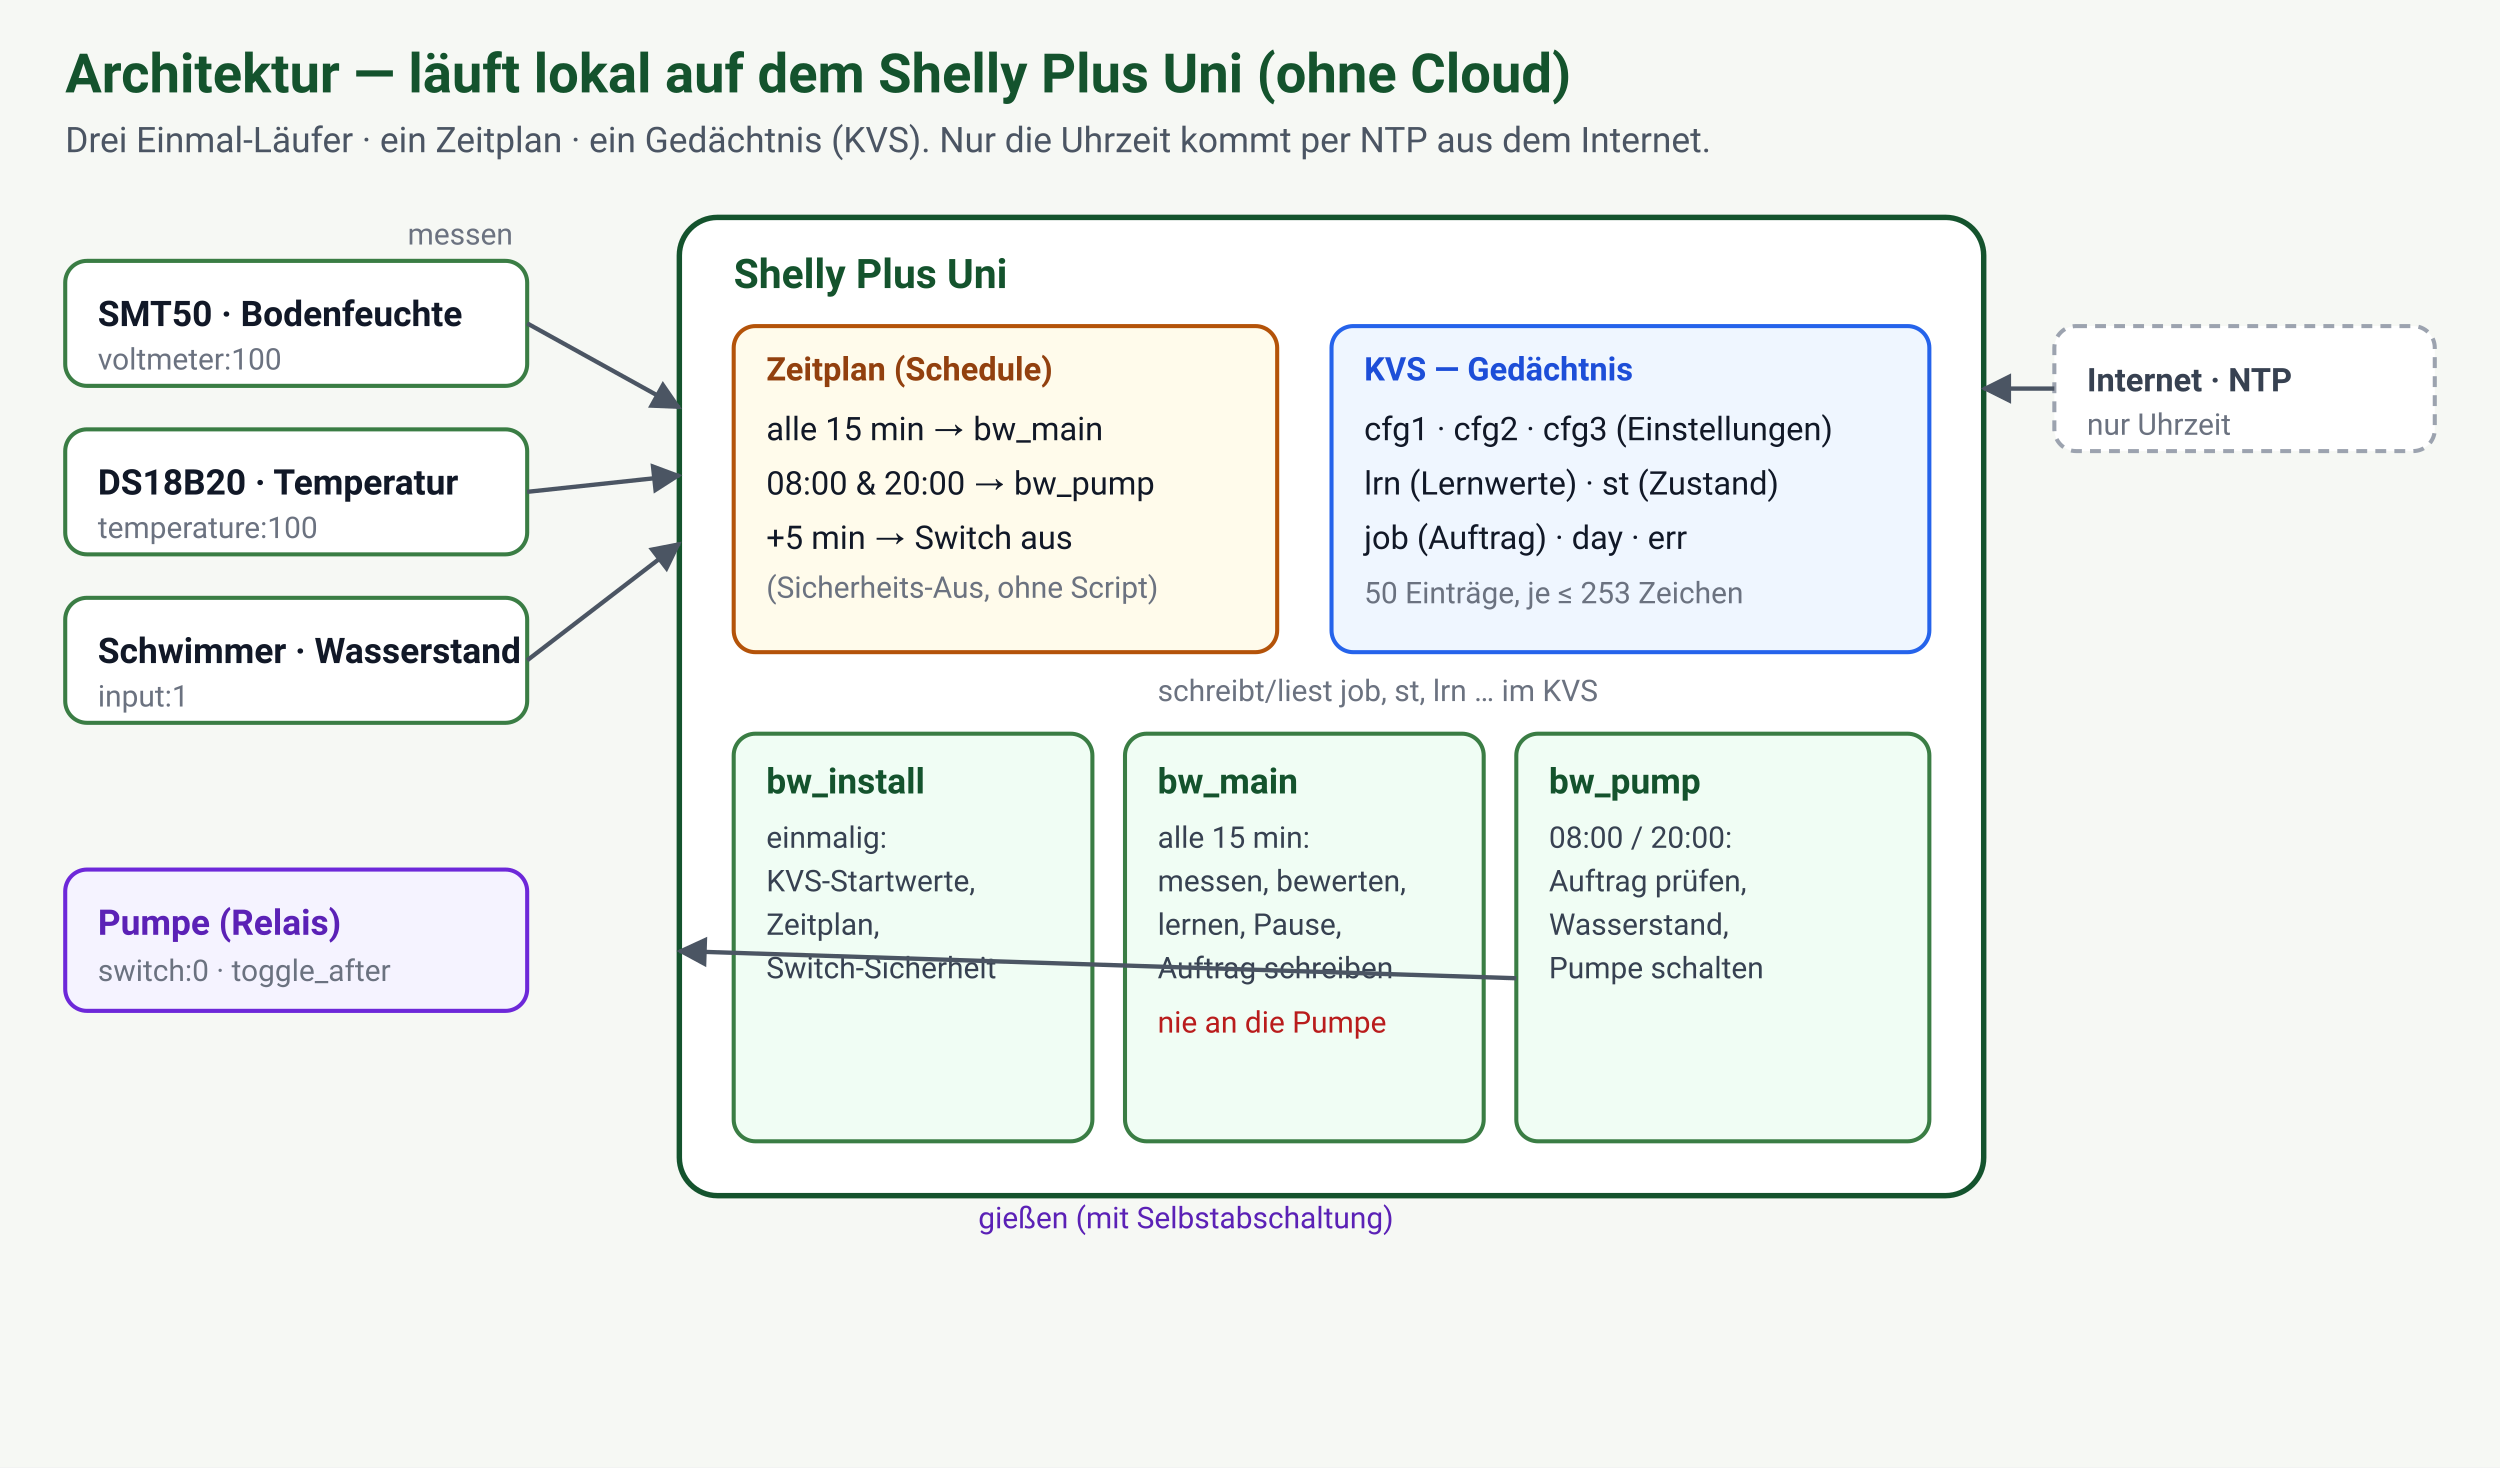
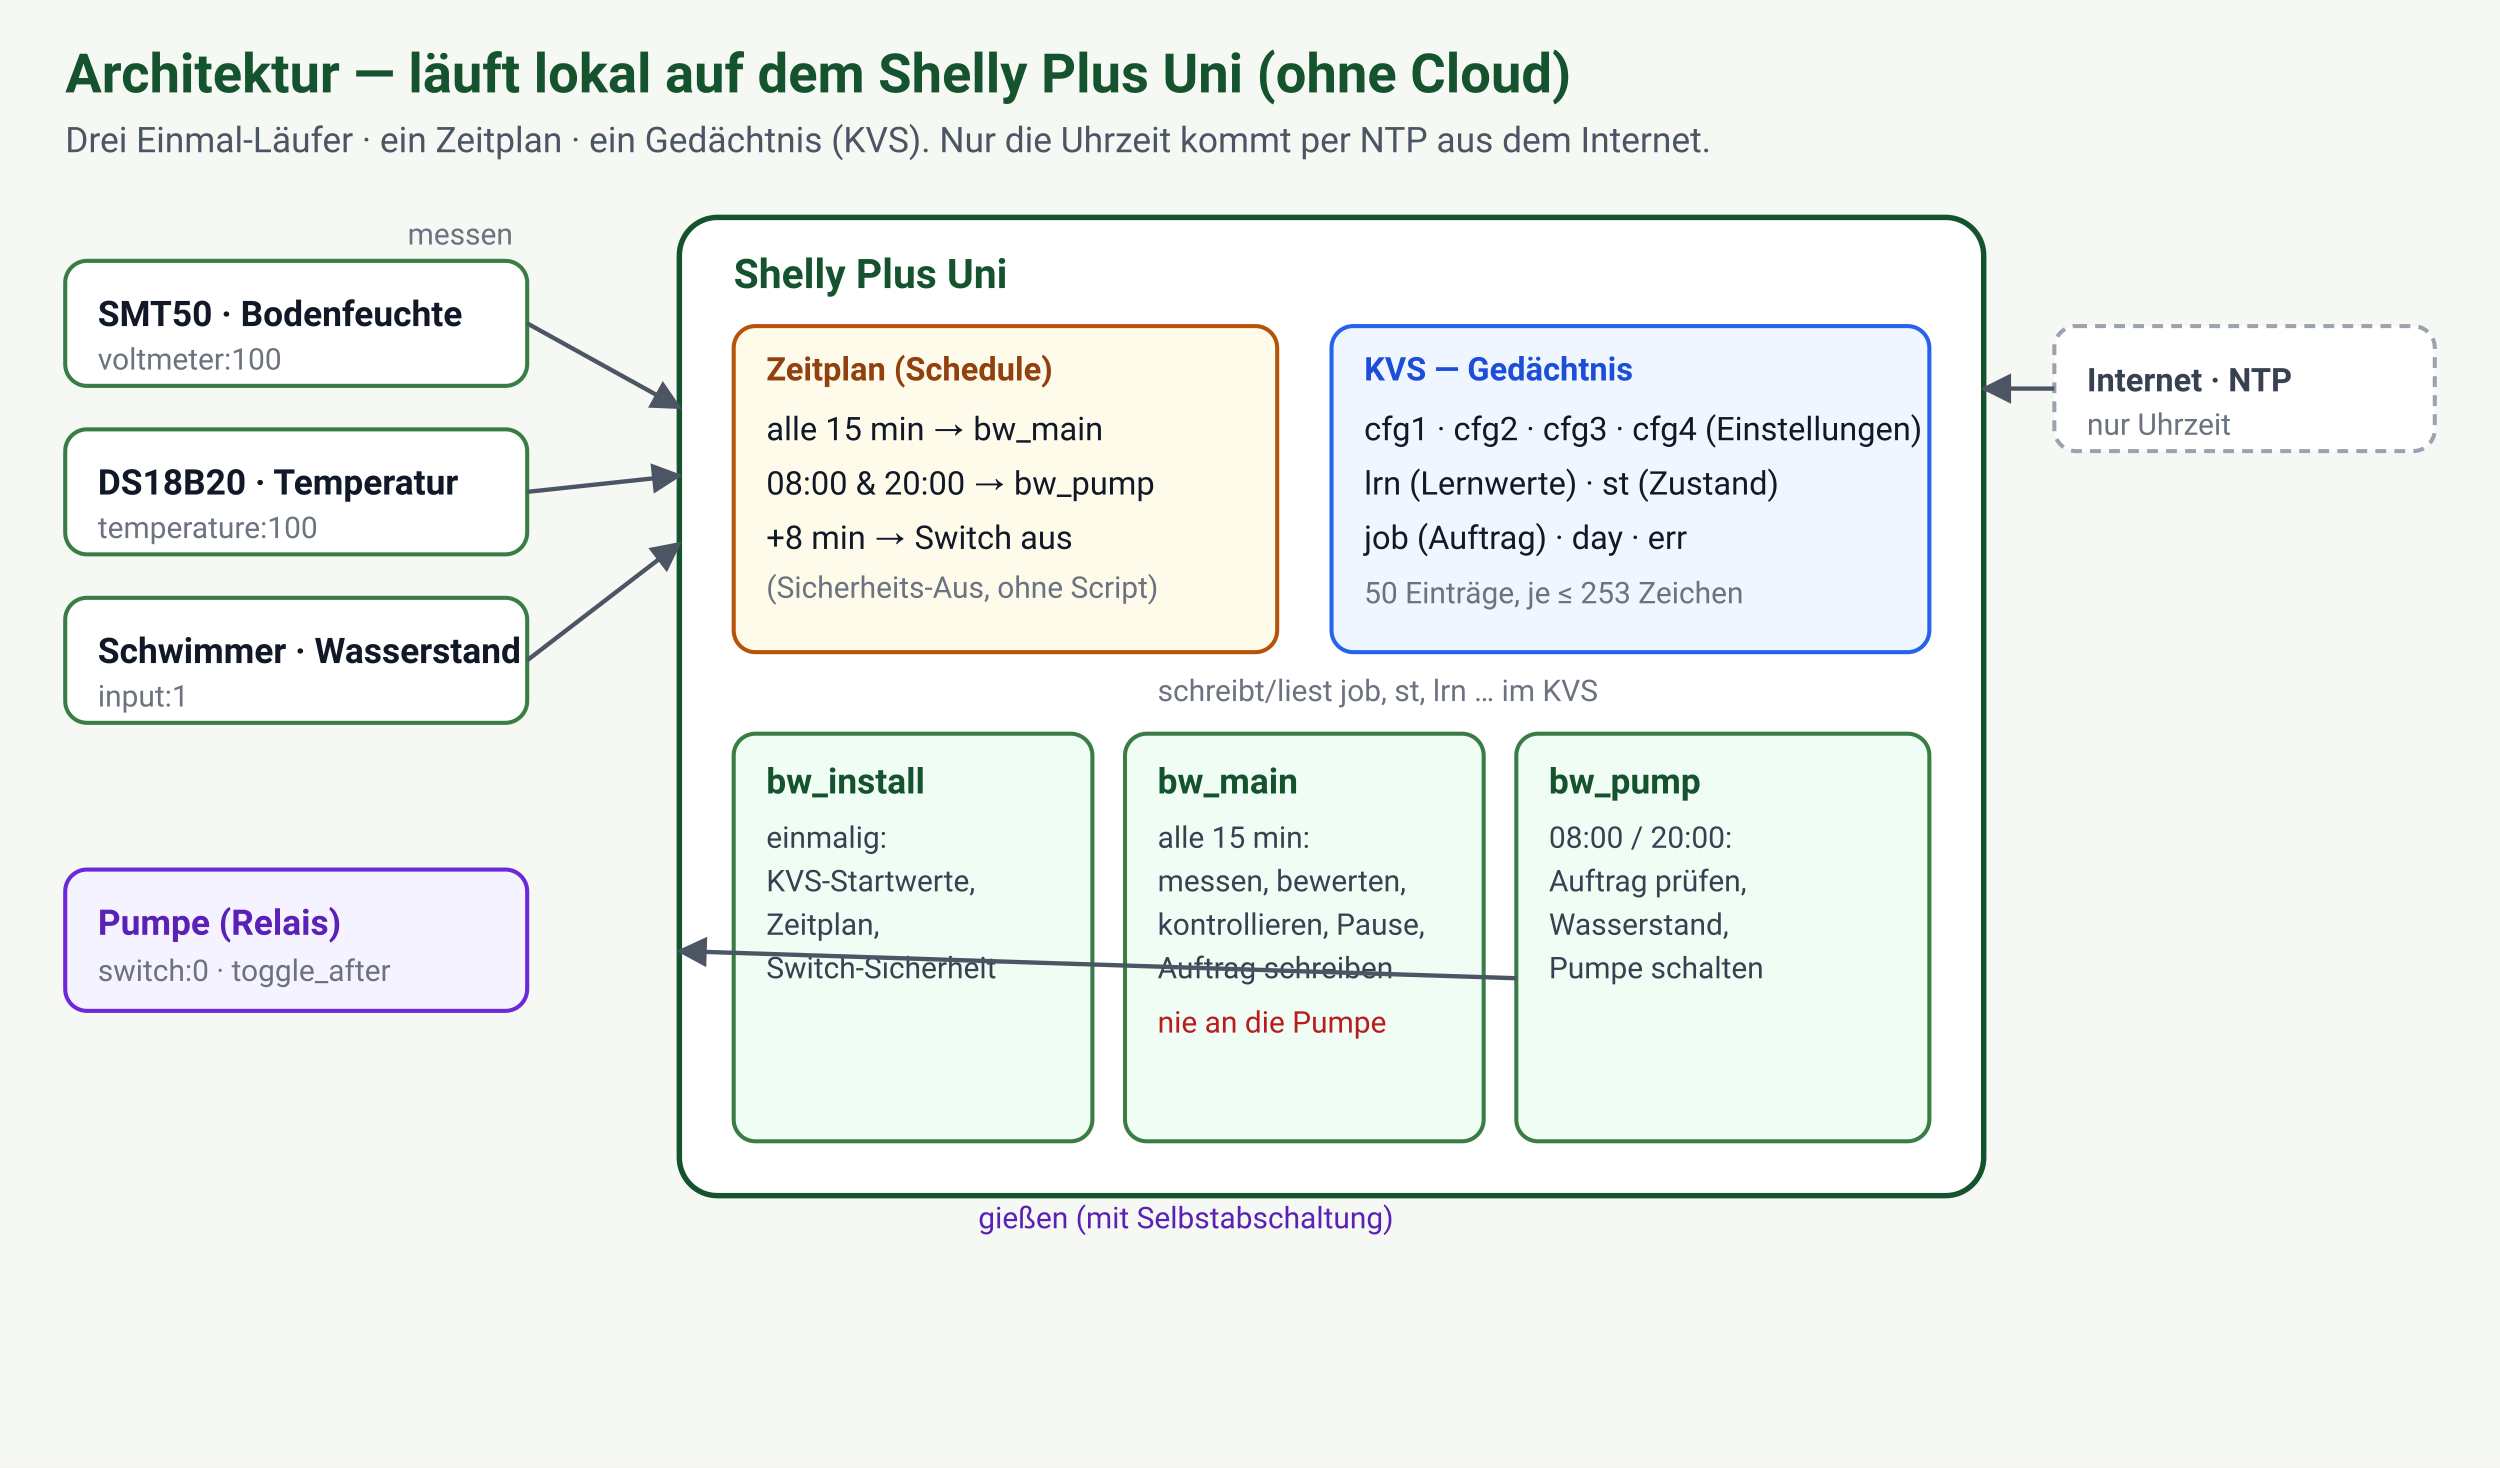
<svg xmlns="http://www.w3.org/2000/svg" viewBox="0 0 920 540" font-family="-apple-system,Segoe UI,Roboto,Helvetica,Arial,sans-serif" role="img" aria-label="Architektur der Shelly-Pflanzenbewaesserung">
  <defs>
    <marker id="arr" viewBox="0 0 10 10" refX="9" refY="5" markerWidth="7" markerHeight="7" orient="auto-start-reverse">
      <path d="M0 0L10 5L0 10z" fill="#4b5563" />
    </marker>
  </defs>
  <rect x="0" y="0" width="920" height="540" fill="#f6f8f4" />
  <text x="24" y="34" font-size="20" font-weight="700" fill="#14532d">Architektur — läuft lokal auf dem Shelly Plus Uni (ohne Cloud)</text>
  <text x="24" y="56" font-size="13" fill="#4b5563">Drei Einmal-Läufer · ein Zeitplan · ein Gedächtnis (KVS). Nur die Uhrzeit kommt per NTP aus dem Internet.</text>
  <g font-size="13" fill="#111827">
    <rect x="24" y="96" width="170" height="46" rx="8" fill="#ffffff" stroke="#3a7d44" stroke-width="1.5" />
    <text x="36" y="120" font-weight="600">SMT50 · Bodenfeuchte</text>
    <text x="36" y="136" font-size="11" fill="#6b7280">voltmeter:100</text>
    <rect x="24" y="158" width="170" height="46" rx="8" fill="#ffffff" stroke="#3a7d44" stroke-width="1.5" />
    <text x="36" y="182" font-weight="600">DS18B20 · Temperatur</text>
    <text x="36" y="198" font-size="11" fill="#6b7280">temperature:100</text>
    <rect x="24" y="220" width="170" height="46" rx="8" fill="#ffffff" stroke="#3a7d44" stroke-width="1.5" />
    <text x="36" y="244" font-weight="600">Schwimmer · Wasserstand</text>
    <text x="36" y="260" font-size="11" fill="#6b7280">input:1</text>
  </g>
  <rect x="24" y="320" width="170" height="52" rx="8" fill="#f5f3ff" stroke="#6d28d9" stroke-width="1.5" />
  <text x="36" y="344" font-size="13" font-weight="600" fill="#5b21b6">Pumpe (Relais)</text>
  <text x="36" y="361" font-size="11" fill="#6b7280">switch:0 · toggle_after</text>
  <rect x="250" y="80" width="480" height="360" rx="14" fill="#ffffff" stroke="#14532d" stroke-width="2" />
  <text x="270" y="106" font-size="15" font-weight="700" fill="#14532d">Shelly Plus Uni</text>
  <rect x="270" y="120" width="200" height="120" rx="8" fill="#fffbeb" stroke="#b45309" stroke-width="1.5" />
  <text x="282" y="140" font-size="12" font-weight="700" fill="#92400e">Zeitplan (Schedule)</text>
  <text x="282" y="162" font-size="12" fill="#111827">alle 15 min → bw_main</text>
  <text x="282" y="182" font-size="12" fill="#111827">08:00 &amp; 20:00 → bw_pump</text>
-   <text x="282" y="202" font-size="12" fill="#111827">+5 min → Switch aus</text>
+   <text x="282" y="202" font-size="12" fill="#111827">+8 min → Switch aus</text>
  <text x="282" y="220" font-size="11" fill="#6b7280">(Sicherheits-Aus, ohne Script)</text>
  <rect x="490" y="120" width="220" height="120" rx="8" fill="#eff6ff" stroke="#2563eb" stroke-width="1.5" />
  <text x="502" y="140" font-size="12" font-weight="700" fill="#1d4ed8">KVS — Gedächtnis</text>
-   <text x="502" y="162" font-size="12" fill="#111827">cfg1 · cfg2 · cfg3 (Einstellungen)</text>
+   <text x="502" y="162" font-size="12" fill="#111827">cfg1 · cfg2 · cfg3 · cfg4 (Einstellungen)</text>
  <text x="502" y="182" font-size="12" fill="#111827">lrn (Lernwerte) · st (Zustand)</text>
  <text x="502" y="202" font-size="12" fill="#111827">job (Auftrag) · day · err</text>
  <text x="502" y="222" font-size="11" fill="#6b7280">50 Einträge, je ≤ 253 Zeichen</text>
  <rect x="270" y="270" width="132" height="150" rx="8" fill="#f0fdf4" stroke="#3a7d44" stroke-width="1.5" />
  <text x="282" y="292" font-size="13" font-weight="700" fill="#14532d">bw_install</text>
  <text x="282" y="312" font-size="11" fill="#374151">einmalig:</text>
  <text x="282" y="328" font-size="11" fill="#374151">KVS-Startwerte,</text>
  <text x="282" y="344" font-size="11" fill="#374151">Zeitplan,</text>
  <text x="282" y="360" font-size="11" fill="#374151">Switch-Sicherheit</text>
  <rect x="414" y="270" width="132" height="150" rx="8" fill="#f0fdf4" stroke="#3a7d44" stroke-width="1.5" />
  <text x="426" y="292" font-size="13" font-weight="700" fill="#14532d">bw_main</text>
  <text x="426" y="312" font-size="11" fill="#374151">alle 15 min:</text>
  <text x="426" y="328" font-size="11" fill="#374151">messen, bewerten,</text>
-   <text x="426" y="344" font-size="11" fill="#374151">lernen, Pause,</text>
+   <text x="426" y="344" font-size="11" fill="#374151">kontrollieren, Pause,</text>
  <text x="426" y="360" font-size="11" fill="#374151">Auftrag schreiben</text>
  <text x="426" y="380" font-size="11" fill="#b91c1c">nie an die Pumpe</text>
  <rect x="558" y="270" width="152" height="150" rx="8" fill="#f0fdf4" stroke="#3a7d44" stroke-width="1.5" />
  <text x="570" y="292" font-size="13" font-weight="700" fill="#14532d">bw_pump</text>
  <text x="570" y="312" font-size="11" fill="#374151">08:00 / 20:00:</text>
  <text x="570" y="328" font-size="11" fill="#374151">Auftrag prüfen,</text>
  <text x="570" y="344" font-size="11" fill="#374151">Wasserstand,</text>
  <text x="570" y="360" font-size="11" fill="#374151">Pumpe schalten</text>
  <rect x="756" y="120" width="140" height="46" rx="8" fill="#ffffff" stroke="#9ca3af" stroke-width="1.5" stroke-dasharray="4 3" />
  <text x="768" y="144" font-size="12" font-weight="600" fill="#374151">Internet · NTP</text>
  <text x="768" y="160" font-size="11" fill="#6b7280">nur Uhrzeit</text>
  <g stroke="#4b5563" stroke-width="1.6" fill="none" marker-end="url(#arr)">
    <path d="M194 119 L250 150" />
    <path d="M194 181 L250 175" />
    <path d="M194 243 L250 200" />
    <path d="M558 360 L250 350" marker-end="url(#arr)" />
    <path d="M756 143 L730 143" />
  </g>
  <text x="150" y="90" font-size="11" fill="#6b7280">messen</text>
  <text x="360" y="452" font-size="11" fill="#5b21b6">gießen (mit Selbstabschaltung)</text>
  <text x="426" y="258" font-size="11" fill="#6b7280">schreibt/liest job, st, lrn … im KVS</text>
</svg>
